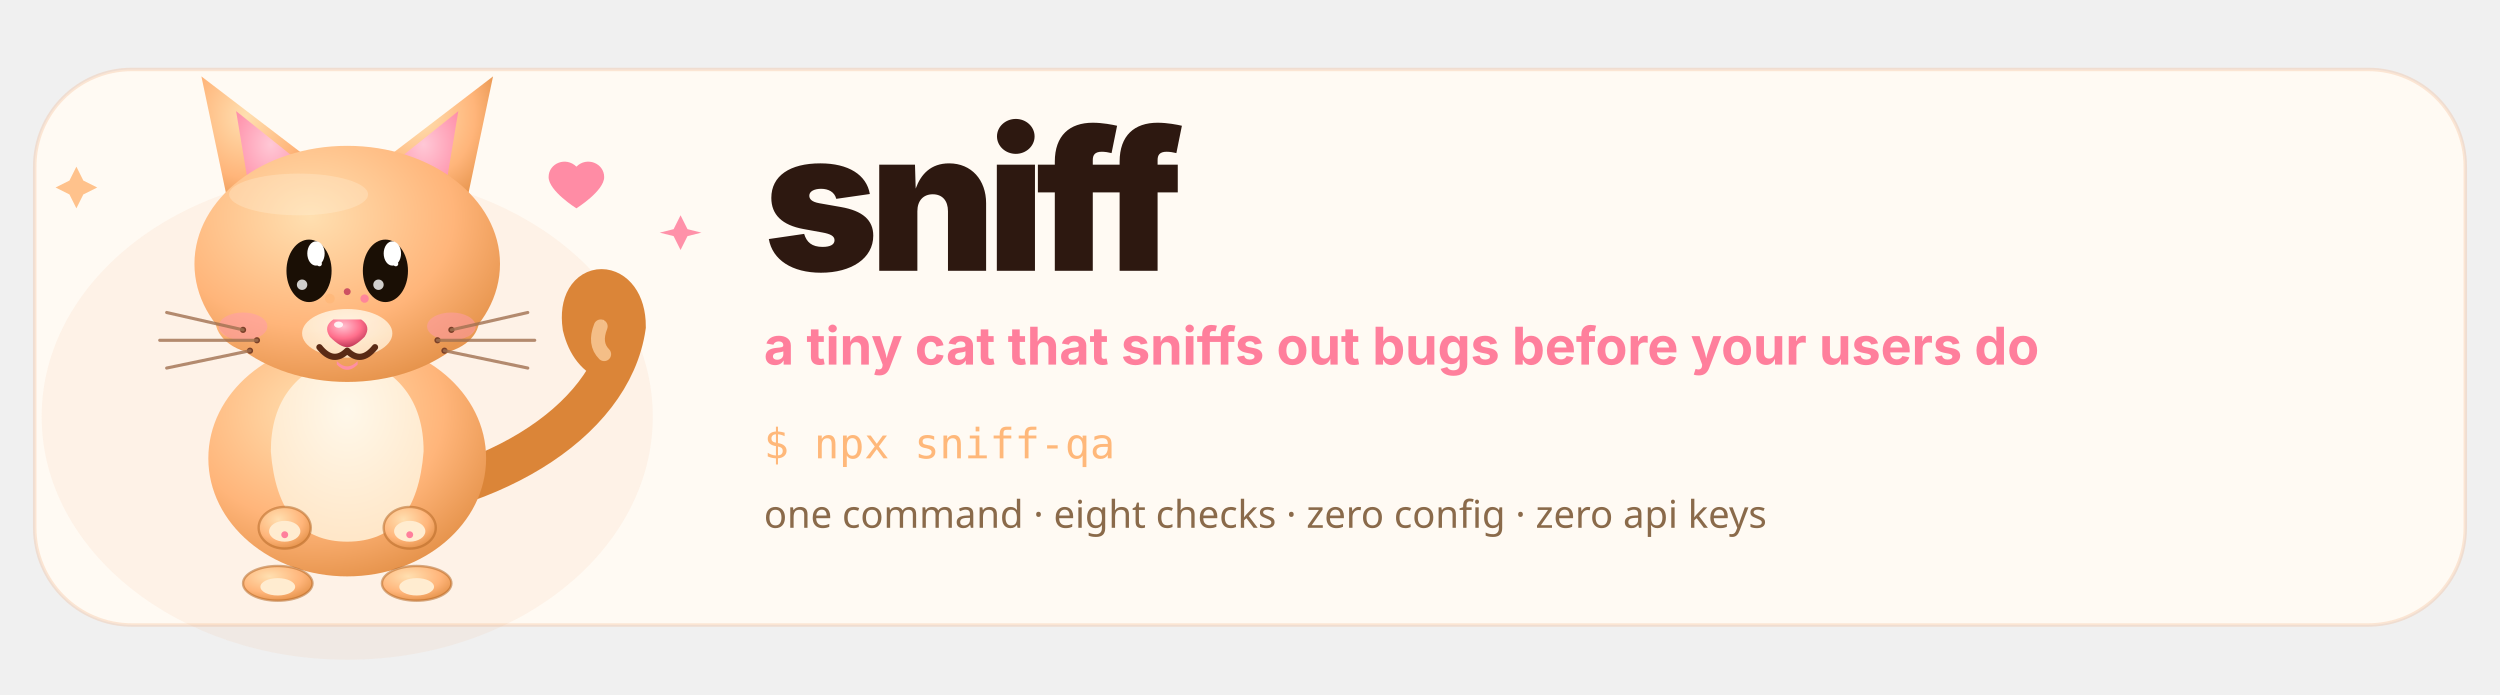
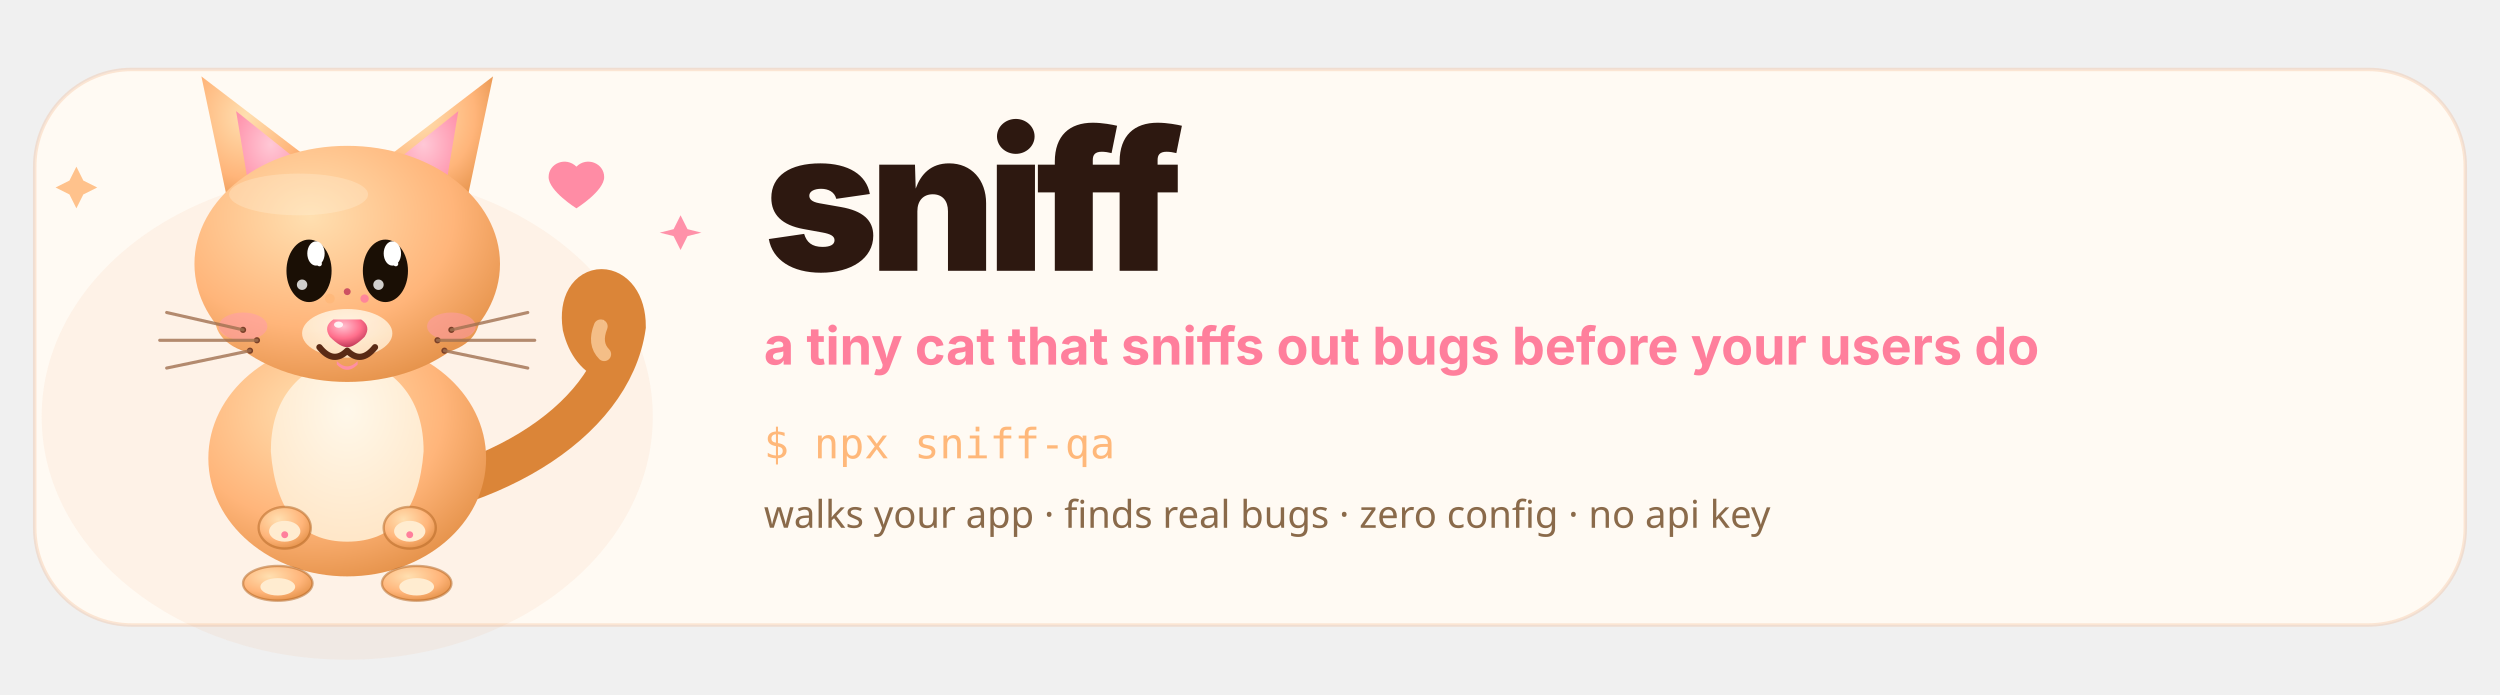
<svg xmlns="http://www.w3.org/2000/svg" viewBox="0 0 720 200" fill="none">
  <style>
    @keyframes bob { 0%,100% { transform: translateY(0); } 50% { transform: translateY(-2px); } }
    @keyframes blink {
      0%, 45%, 50%, 92%, 95%, 100% { transform: scaleY(1); }
      47%, 93% { transform: scaleY(0.1); }
    }
    @keyframes nose-twitch {
      0%,100% { transform: translate(0,0) rotate(0); }
      50% { transform: translate(0,-0.4px) rotate(-2deg); }
    }
    @keyframes tail-sway { 0%,100% { transform: rotate(-3deg); } 50% { transform: rotate(5deg); } }
    @keyframes breath { 0%,100% { transform: scale(1); } 50% { transform: scaleY(1.015); } }
    @keyframes arm-wiggle {
      0%,100% { transform: translateY(0); }
      50% { transform: translateY(1px); }
    }
    @keyframes heart-float {
      0% { opacity: 0; transform: translate(0,0) scale(0.5); }
      20% { opacity: 1; transform: translate(0,-3px) scale(1); }
      80% { opacity: 0.8; transform: translate(4px,-16px) scale(0.9); }
      100% { opacity: 0; transform: translate(6px,-24px) scale(0.5); }
    }
    @keyframes sniff-p {
      0% { opacity: 0; transform: translate(0,0) scale(0.3); }
      15% { opacity: 0.95; transform: translate(0,-4px) scale(1); }
      100% { opacity: 0; transform: translate(var(--dx,0),-22px) scale(0.4); }
    }
    @keyframes sparkle {
      0%,65%,100% { opacity: 0; transform: scale(0.4); }
      75% { opacity: 1; transform: scale(1.2); }
    }

    .cat { animation: bob 3s ease-in-out infinite; }
    .body-shape { animation: breath 3.4s ease-in-out infinite; transform-origin: 100px 132px; transform-box: fill-box; }
    .eyes { animation: blink 5.2s ease-in-out infinite; transform-origin: 100px 76px; }
    .nose { animation: nose-twitch 1.6s ease-in-out infinite; transform-origin: center; transform-box: fill-box; }
    .tail { animation: tail-sway 2.4s ease-in-out infinite; transform-origin: 120px 144px; transform-box: fill-box; }
    .arm-l, .arm-r { animation: arm-wiggle 3s ease-in-out infinite; transform-origin: center; transform-box: fill-box; }
    .arm-r { animation-delay: 0.5s; }
    .heart { animation: heart-float 3.4s ease-out infinite; transform-origin: center; transform-box: fill-box; }
    .p1 { animation: sniff-p 2.2s ease-out infinite; --dx: -5px; transform-origin: center; transform-box: fill-box; }
    .p2 { animation: sniff-p 2.2s ease-out infinite 0.7s; --dx: 4px; transform-origin: center; transform-box: fill-box; }
    .p3 { animation: sniff-p 2.2s ease-out infinite 1.4s; --dx: -1px; transform-origin: center; transform-box: fill-box; }
    .spk-1 { animation: sparkle 3s ease-in-out infinite; transform-origin: center; transform-box: fill-box; }
    .spk-2 { animation: sparkle 3s ease-in-out infinite 1.5s; transform-origin: center; transform-box: fill-box; }
  </style>
  <defs>
    <radialGradient id="orange-d" cx="38%" cy="30%" r="85%">
      <stop offset="0%" stop-color="#ffdfb0" />
      <stop offset="55%" stop-color="#ffb57a" />
      <stop offset="100%" stop-color="#db8538" />
    </radialGradient>
    <radialGradient id="cream-d" cx="50%" cy="30%" r="80%">
      <stop offset="0%" stop-color="#fff8ea" />
      <stop offset="100%" stop-color="#ffe4c3" />
    </radialGradient>
    <radialGradient id="ear-inner-d" cx="50%" cy="40%" r="80%">
      <stop offset="0%" stop-color="#ffc8d6" />
      <stop offset="100%" stop-color="#ff7f9c" />
    </radialGradient>
    <radialGradient id="nose-d" cx="40%" cy="25%" r="80%">
      <stop offset="0%" stop-color="#ffc0d0" />
      <stop offset="55%" stop-color="#ff6f8c" />
      <stop offset="100%" stop-color="#b83050" />
    </radialGradient>
    <linearGradient id="title-d" x1="0" y1="0" x2="1" y2="0.4">
      <stop offset="0%" stop-color="#ffe4bc" />
      <stop offset="55%" stop-color="#ffb87a" />
      <stop offset="100%" stop-color="#ff7f9c" />
    </linearGradient>
  </defs>
  <rect x="10" y="20" width="700" height="160" rx="28" fill="#fffaf3" stroke="#ef9555" stroke-width="1" stroke-opacity="0.2" />
  <ellipse cx="100" cy="120" rx="88" ry="70" fill="#ef9555" opacity="0.08" />
  <g class="spk-1">
    <path d="M 22 48 L 24 52 L 28 54 L 24 56 L 22 60 L 20 56 L 16 54 L 20 52 Z" fill="#ffb87a" opacity="0.85" />
  </g>
  <g class="spk-2">
    <path d="M 196 62 L 198 66 L 202 67 L 198 68 L 196 72 L 194 68 L 190 67 L 194 66 Z" fill="#ff7f9c" opacity="0.85" />
  </g>
  <g class="cat">
    <g class="tail">
      <path d="M 95 146                C 140 144 176 122 180 94                C 180 80 166 80 168 94                Q 170 102 176 104" stroke="#db8538" stroke-width="12" fill="none" stroke-linecap="round" />
      <path d="M 174 102 Q 171 99 173 94" stroke="#ffd6a8" stroke-width="4" fill="none" stroke-linecap="round" opacity="0.7" />
    </g>
    <g class="body-shape">
      <ellipse cx="100" cy="132" rx="40" ry="34" fill="url(#orange-d)" />
      <path d="M 100 102                Q 78 108  78 130                Q 80 156  100 156                Q 120 156  122 130                Q 122 108  100 102 Z" fill="url(#cream-d)" />
    </g>
    <ellipse cx="80" cy="168" rx="10" ry="5" fill="url(#orange-d)" stroke="#b66a28" stroke-width="0.7" stroke-opacity="0.55" />
    <ellipse cx="80" cy="169" rx="5" ry="2.5" fill="#ffecd0" />
    <ellipse cx="120" cy="168" rx="10" ry="5" fill="url(#orange-d)" stroke="#b66a28" stroke-width="0.7" stroke-opacity="0.55" />
    <ellipse cx="120" cy="169" rx="5" ry="2.5" fill="#ffecd0" />
    <g class="arm-l">
      <ellipse cx="82" cy="152" rx="7.5" ry="6" fill="url(#orange-d)" stroke="#b66a28" stroke-width="0.7" stroke-opacity="0.55" />
      <ellipse cx="82" cy="153" rx="4.5" ry="3" fill="#ffecd0" />
      <circle cx="82" cy="154" r="1" fill="#ff7f9c" />
    </g>
    <g class="arm-r">
      <ellipse cx="118" cy="152" rx="7.5" ry="6" fill="url(#orange-d)" stroke="#b66a28" stroke-width="0.7" stroke-opacity="0.55" />
      <ellipse cx="118" cy="153" rx="4.5" ry="3" fill="#ffecd0" />
      <circle cx="118" cy="154" r="1" fill="#ff7f9c" />
    </g>
    <g>
      <path d="M 66 60 L 58 22 L 92 48 Z" fill="url(#orange-d)" stroke-linejoin="round" />
      <path d="M 72 56 L 68 32 L 88 48 Z" fill="url(#ear-inner-d)" stroke-linejoin="round" />
    </g>
    <g>
      <path d="M 134 60 L 142 22 L 108 48 Z" fill="url(#orange-d)" stroke-linejoin="round" />
      <path d="M 128 56 L 132 32 L 112 48 Z" fill="url(#ear-inner-d)" stroke-linejoin="round" />
    </g>
    <ellipse cx="76" cy="92" rx="14" ry="10" fill="url(#orange-d)" />
    <ellipse cx="124" cy="92" rx="14" ry="10" fill="url(#orange-d)" />
    <ellipse cx="100" cy="76" rx="44" ry="34" fill="url(#orange-d)" />
    <ellipse cx="86" cy="56" rx="20" ry="6" fill="#fff3db" opacity="0.3" />
    <ellipse cx="70" cy="94" rx="7" ry="4" fill="#ff9ab0" opacity="0.5" />
    <ellipse cx="130" cy="94" rx="7" ry="4" fill="#ff9ab0" opacity="0.5" />
    <g class="eyes">
      <ellipse cx="89" cy="78" rx="6.5" ry="9" fill="#1a0f05" />
      <ellipse cx="111" cy="78" rx="6.5" ry="9" fill="#1a0f05" />
      <ellipse cx="91" cy="73" rx="2.5" ry="3.5" fill="#ffffff" />
      <ellipse cx="113" cy="73" rx="2.5" ry="3.5" fill="#ffffff" />
      <circle cx="87" cy="82" r="1.5" fill="#ffffff" opacity="0.8" />
      <circle cx="109" cy="82" r="1.5" fill="#ffffff" opacity="0.8" />
      <circle cx="92" cy="76" r="0.7" fill="#ffffff" />
      <circle cx="114" cy="76" r="0.7" fill="#ffffff" />
    </g>
    <ellipse cx="100" cy="96" rx="13" ry="7" fill="url(#cream-d)" opacity="0.9" />
    <g class="nose">
      <path d="M 96 92                L 104 92                Q 107 94  105 97                Q 102 100  100 100                Q 98 100   95 97                Q 93 94   96 92 Z" fill="url(#nose-d)" />
      <ellipse cx="97.5" cy="93.5" rx="1.3" ry="0.9" fill="#ffffff" opacity="0.85" />
    </g>
    <path d="M 92 100              Q 96 105  100 101              Q 104 105  108 100" stroke="#5a2a15" stroke-width="1.8" fill="none" stroke-linecap="round" stroke-linejoin="round" />
    <path d="M 97 104 Q 100 107 103 104 L 103 105 Q 100 108 97 105 Z" fill="#ff8fa3" />
    <circle cx="70" cy="95" r="0.9" fill="#7a4028" />
    <circle cx="74" cy="98" r="0.9" fill="#7a4028" />
    <circle cx="72" cy="101" r="0.9" fill="#7a4028" />
    <circle cx="130" cy="95" r="0.9" fill="#7a4028" />
    <circle cx="126" cy="98" r="0.9" fill="#7a4028" />
    <circle cx="128" cy="101" r="0.9" fill="#7a4028" />
    <line x1="70" y1="95" x2="48" y2="90" stroke="#a07050" stroke-width="0.9" stroke-linecap="round" opacity="0.8" />
    <line x1="74" y1="98" x2="46" y2="98" stroke="#a07050" stroke-width="0.9" stroke-linecap="round" opacity="0.8" />
    <line x1="72" y1="101" x2="48" y2="106" stroke="#a07050" stroke-width="0.9" stroke-linecap="round" opacity="0.8" />
    <line x1="130" y1="95" x2="152" y2="90" stroke="#a07050" stroke-width="0.9" stroke-linecap="round" opacity="0.8" />
    <line x1="126" y1="98" x2="154" y2="98" stroke="#a07050" stroke-width="0.9" stroke-linecap="round" opacity="0.8" />
    <line x1="128" y1="101" x2="152" y2="106" stroke="#a07050" stroke-width="0.9" stroke-linecap="round" opacity="0.8" />
    <g class="heart">
      <path d="M 166 48                C 163 45  158 47  158 51                C 158 55  166 60  166 60                C 166 60  174 55  174 51                C 174 47  169 45  166 48 Z" fill="#ff7f9c" opacity="0.9" />
    </g>
    <g class="p1">
      <circle cx="95" cy="86" r="1.4" fill="#ffb87a" opacity="0.9" />
    </g>
    <g class="p2">
      <circle cx="105" cy="86" r="1.2" fill="#ff7f9c" opacity="0.9" />
    </g>
    <g class="p3">
      <circle cx="100" cy="84" r="1" fill="#c43e5c" opacity="0.85" />
    </g>
  </g>
  <text x="220" y="78" font-family="system-ui, -apple-system, sans-serif" font-size="56" font-weight="900" fill="#2d1810" letter-spacing="-2.5">sniff</text>
  <text x="220" y="105" font-family="system-ui, -apple-system, sans-serif" font-size="15" fill="#ff7f9c" font-weight="700">a tiny cat that sniffs out bugs before your users do</text>
  <text x="220" y="132" font-family="ui-monospace, Menlo, monospace" font-size="12" fill="#ffb87a">$ npx sniff-qa</text>
-   <text x="220" y="152" font-family="system-ui, sans-serif" font-size="11" fill="#8a6a4a">one command · eight checks · zero config · zero api keys</text>
+   <text x="220" y="152" font-family="system-ui, sans-serif" font-size="11" fill="#8a6a4a">walks your app · finds real bugs · zero config · no api key</text>
</svg>
